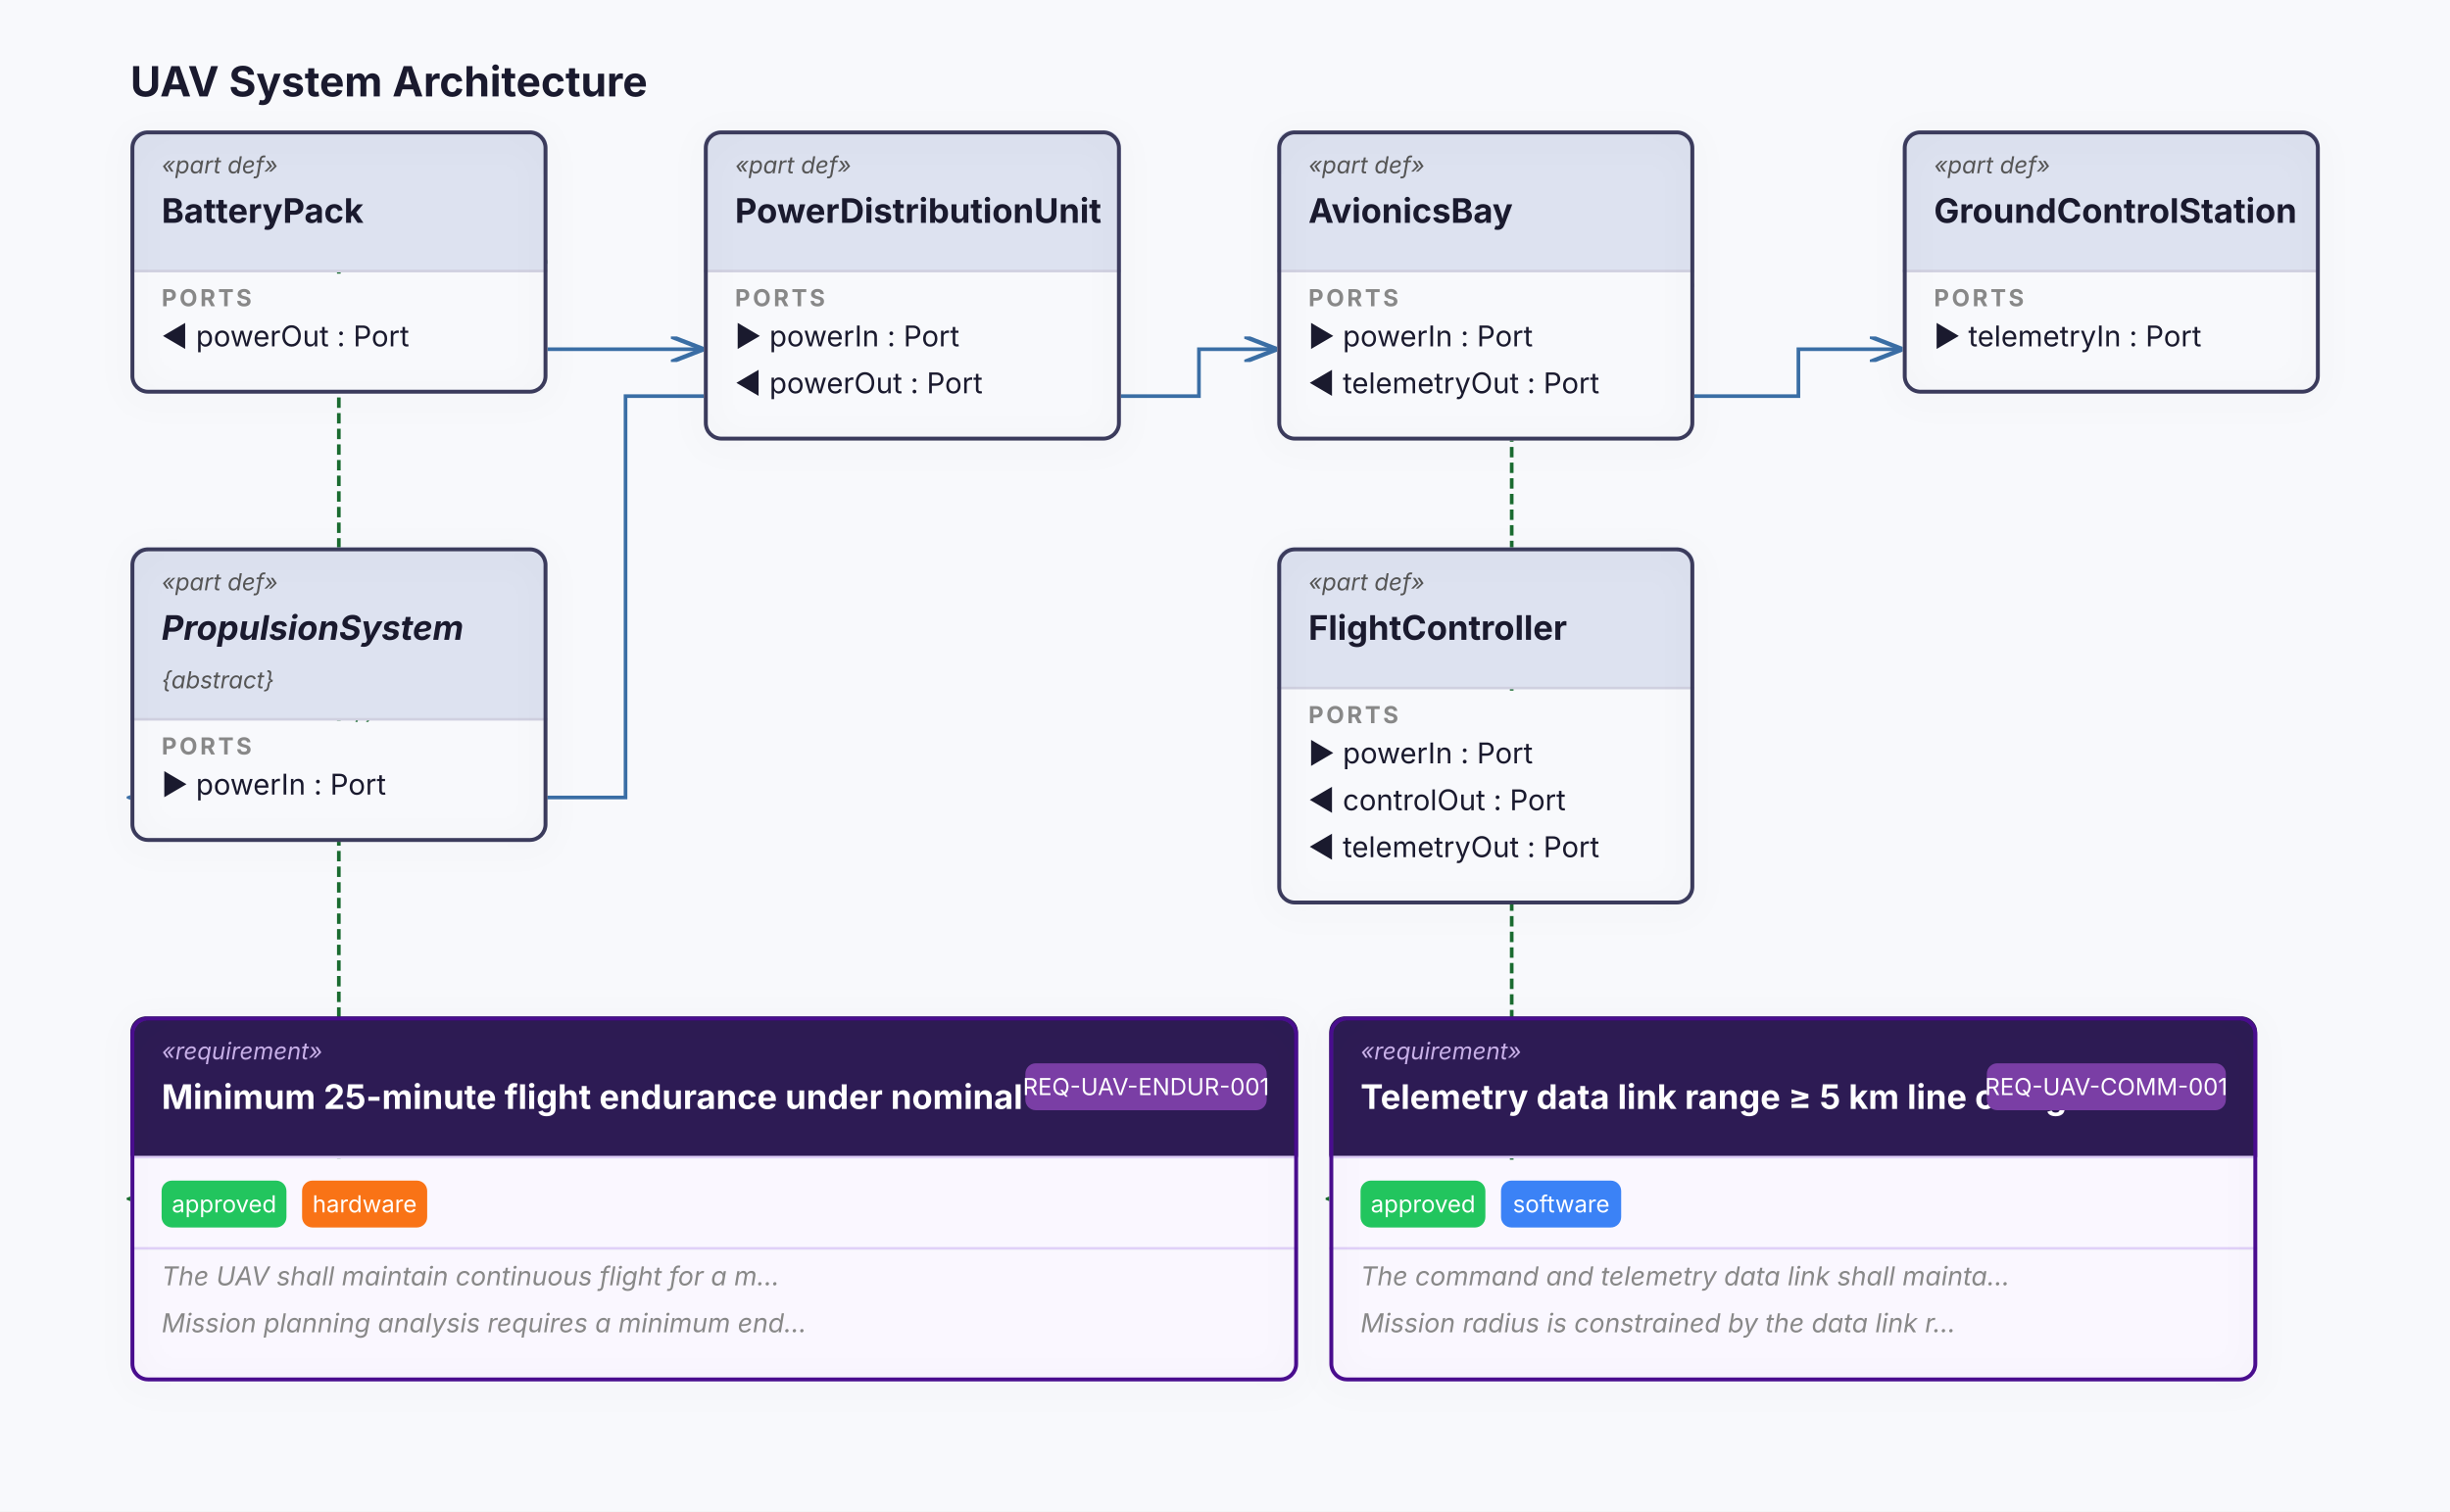
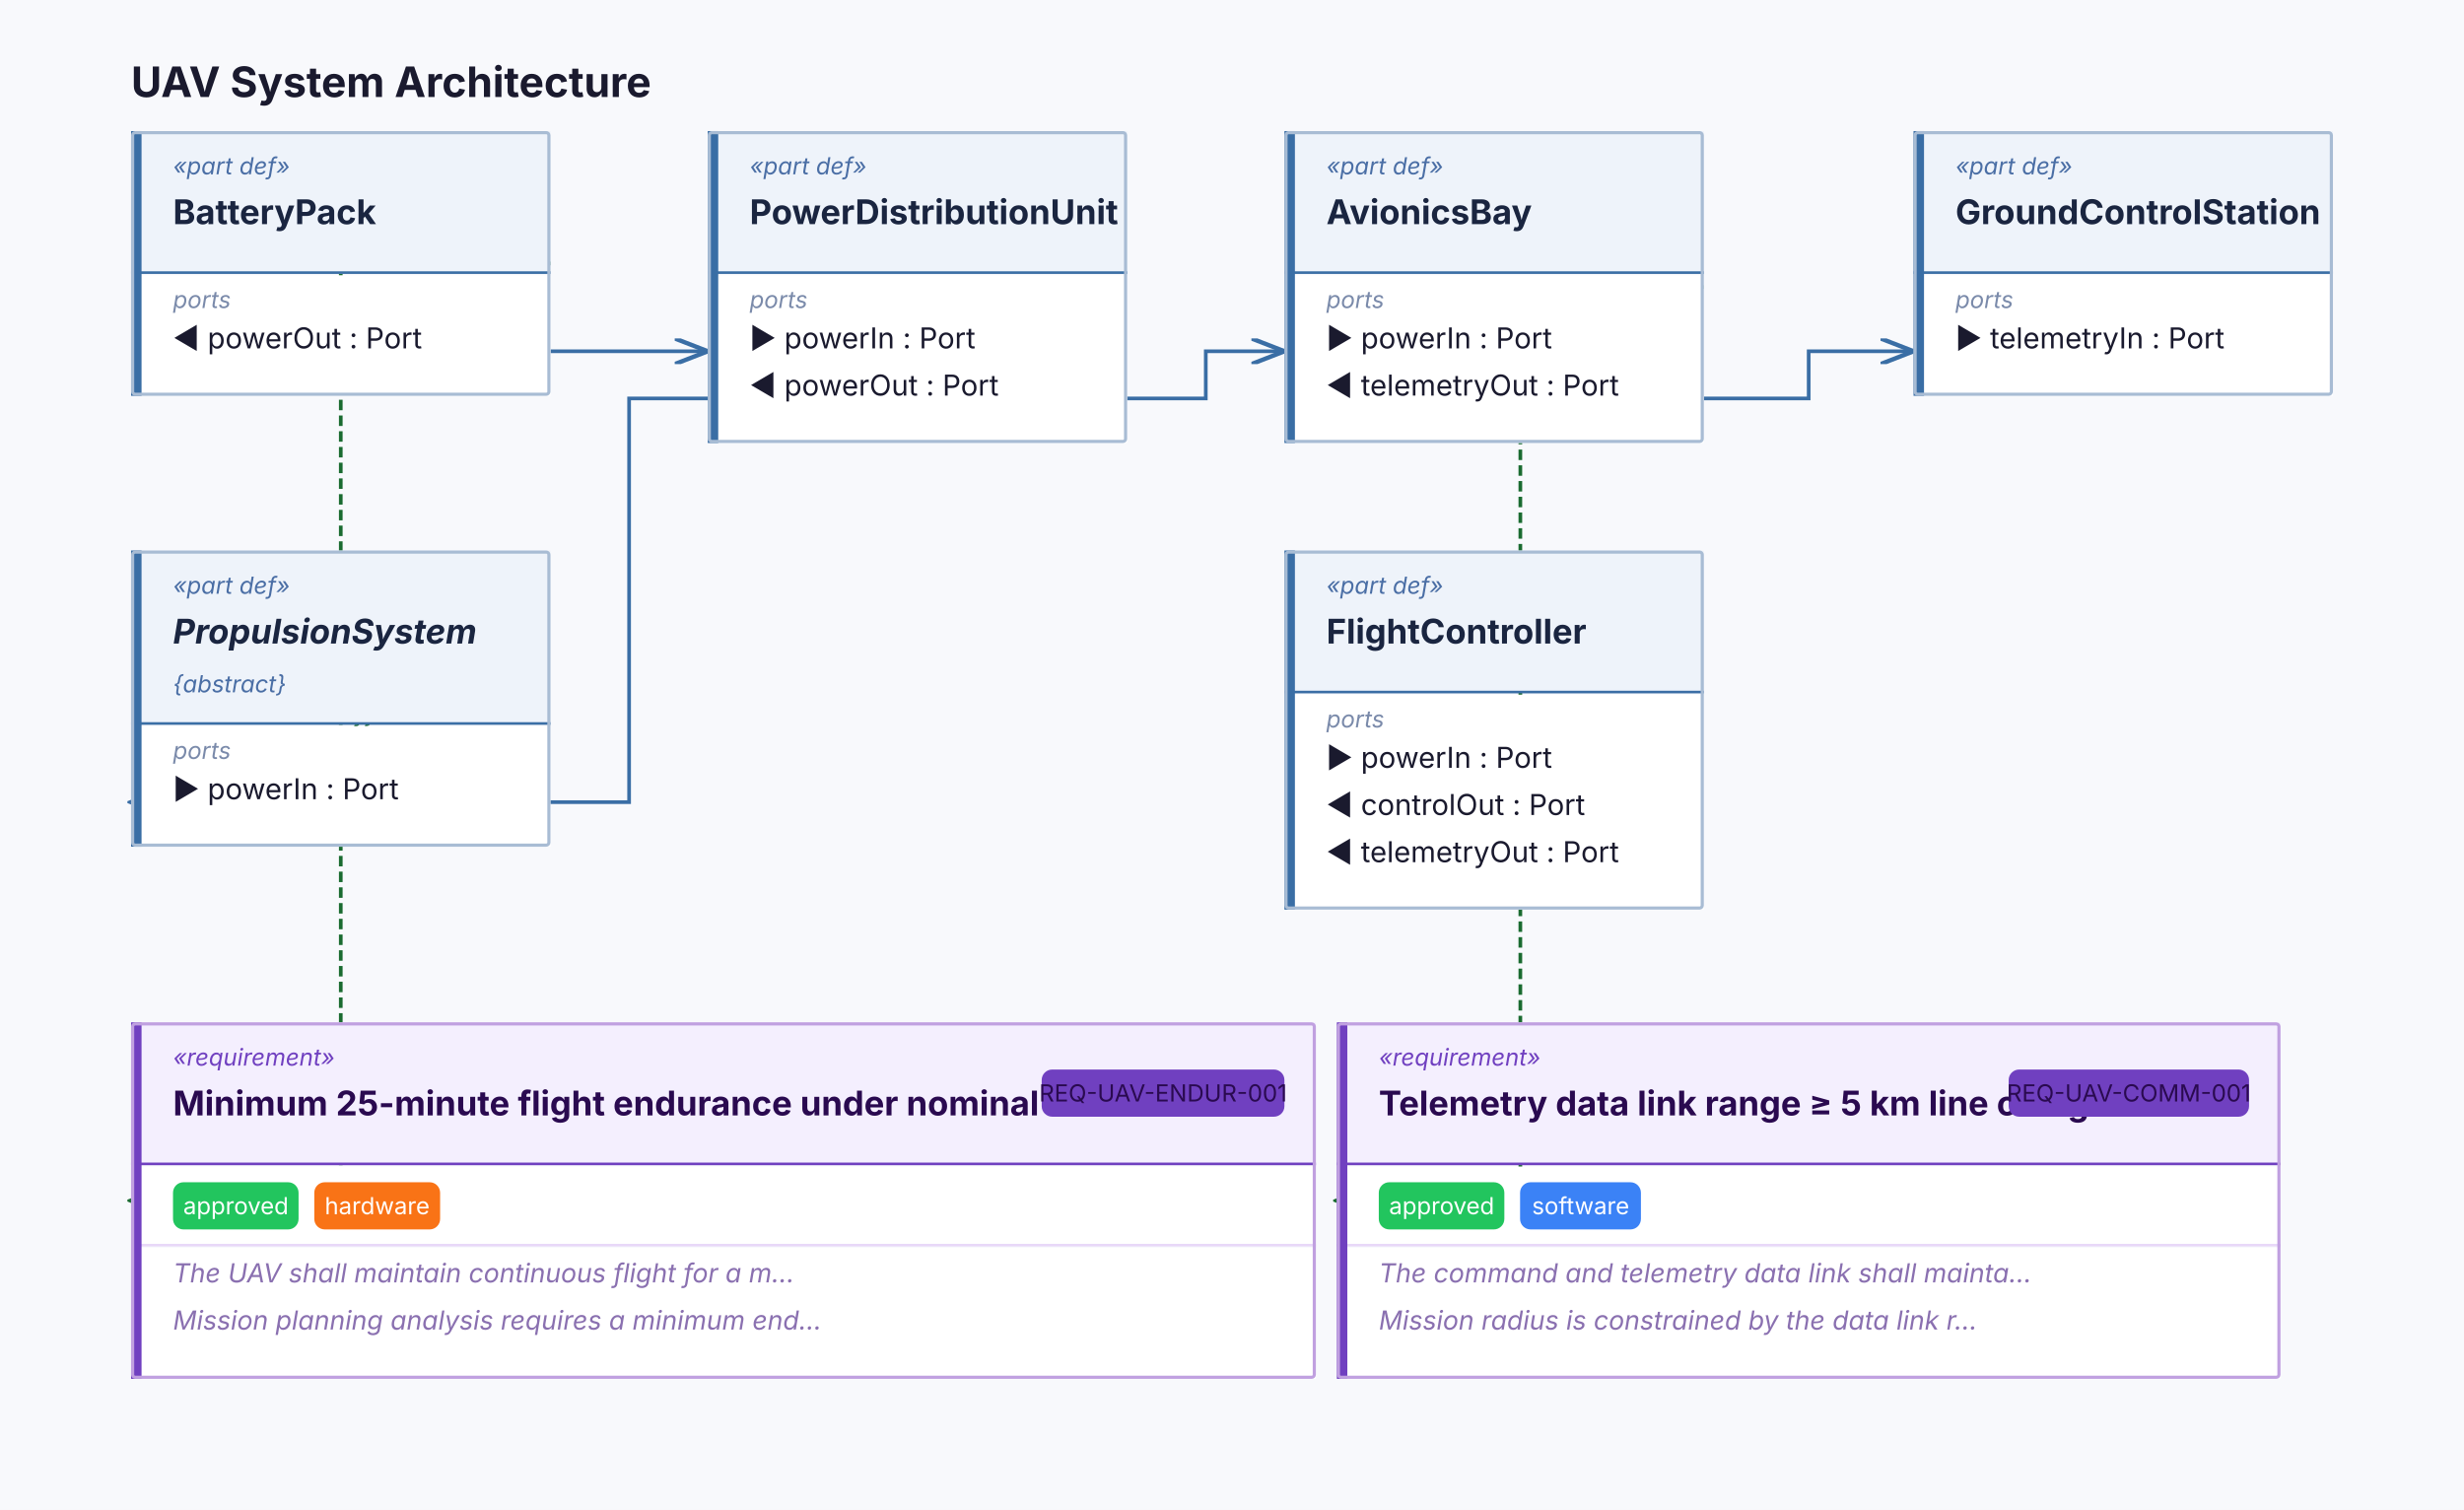
- <svg xmlns="http://www.w3.org/2000/svg" viewBox="0 0 940 580" width="940" height="580">
+ <svg xmlns="http://www.w3.org/2000/svg" viewBox="0 0 940 576" width="940" height="576">
  <style>text{font-family:'Inter','Roboto',system-ui,sans-serif}@font-face{font-family:'Inter';font-weight:400;src:url('https://fonts.bunny.net/inter/files/inter-latin-400-normal.woff2') format('woff2')}@font-face{font-family:'Inter';font-weight:700;src:url('https://fonts.bunny.net/inter/files/inter-latin-700-normal.woff2') format('woff2')}</style>
-   <rect width="940" height="580" fill="#f8f9fc" />
+   <rect width="940" height="576" fill="#f8f9fc" />
  <text x="50.0" y="37.0" font-size="16" font-weight="700" fill="#1a1a2e">UAV System Architecture</text>
  <defs>
    <marker id="arr-open" markerWidth="10" markerHeight="7" refX="9" refY="3.5" orient="auto">
      <polyline points="0,0 9,3.5 0,7" fill="none" stroke="#888" stroke-width="1.2" />
    </marker>
    <marker id="arr-flow" markerWidth="10" markerHeight="7" refX="9" refY="3.5" orient="auto">
      <polyline points="0,0 9,3.5 0,7" fill="none" stroke="#3a6ea5" stroke-width="1.2" />
    </marker>
    <marker id="arr-verify" markerWidth="10" markerHeight="7" refX="9" refY="3.5" orient="auto">
      <polyline points="0,0 9,3.5 0,7" fill="none" stroke="#3a6ea5" stroke-width="1.2" />
    </marker>
    <marker id="arr-alloc" markerWidth="10" markerHeight="7" refX="9" refY="3.5" orient="auto">
      <polyline points="0,0 9,3.5 0,7" fill="none" stroke="#7a3ea5" stroke-width="1.2" />
    </marker>
    <marker id="arr-satisfy" markerWidth="10" markerHeight="7" refX="9" refY="3.5" orient="auto">
      <polyline points="0,0 9,3.5 0,7" fill="none" stroke="#1a6b30" stroke-width="1.2" />
    </marker>
    <marker id="arr-generalize" markerWidth="12" markerHeight="10" refX="11" refY="5" orient="auto">
      <polygon points="0,0 12,5 0,10" fill="white" stroke="#3a3a5c" stroke-width="1.2" />
    </marker>
  </defs>
  <path d="M 210.0 134.0 L 270.0 134.0" fill="none" stroke="#3a6ea5" stroke-width="1.4" marker-end="url(#arr-flow)" />
  <path d="M 430.0 152.0 L 460.0 152.0 L 460.0 134.0 L 490.0 134.0" fill="none" stroke="#3a6ea5" stroke-width="1.4" marker-end="url(#arr-flow)" />
  <path d="M 430.0 152.0 L 240.0 152.0 L 240.0 306.0 L 50.0 306.0" fill="none" stroke="#3a6ea5" stroke-width="1.4" marker-end="url(#arr-flow)" />
  <path d="M 650.0 152.0 L 690.0 152.0 L 690.0 134.0 L 730.0 134.0" fill="none" stroke="#3a6ea5" stroke-width="1.4" marker-end="url(#arr-flow)" />
-   <path d="M 210.0 100.5 L 130.0 100.5 L 130.0 460.0 L 50.0 460.0" fill="none" stroke="#1a6b30" stroke-width="1.4" stroke-dasharray="4,2" marker-end="url(#arr-satisfy)" />
-   <text x="130.0" y="276.2" font-size="9" fill="#1a6b30" text-anchor="middle" font-style="italic">«satisfy»</text>
-   <path d="M 650.0 109.5 L 580.0 109.5 L 580.0 460.0 L 510.0 460.0" fill="none" stroke="#1a6b30" stroke-width="1.4" stroke-dasharray="4,2" marker-end="url(#arr-satisfy)" />
-   <text x="580.0" y="280.8" font-size="9" fill="#1a6b30" text-anchor="middle" font-style="italic">«satisfy»</text>
+   <path d="M 210.0 100.5 L 130.0 100.5 L 130.0 458.0 L 50.0 458.0" fill="none" stroke="#1a6b30" stroke-width="1.4" stroke-dasharray="4,2" marker-end="url(#arr-satisfy)" />
+   <text x="130.0" y="275.2" font-size="9" fill="#1a6b30" text-anchor="middle" font-style="italic">«satisfy»</text>
+   <path d="M 650.0 109.5 L 580.0 109.5 L 580.0 458.0 L 510.0 458.0" fill="none" stroke="#1a6b30" stroke-width="1.4" stroke-dasharray="4,2" marker-end="url(#arr-satisfy)" />
+   <text x="580.0" y="279.8" font-size="9" fill="#1a6b30" text-anchor="middle" font-style="italic">«satisfy»</text>
  <g transform="translate(50.0 50.0)">
    <defs>
      <style>@font-face{font-family:'Inter';font-weight:400;src:url('https://fonts.bunny.net/inter/files/inter-latin-400-normal.woff2') format('woff2')}@font-face{font-family:'Inter';font-weight:700;src:url('https://fonts.bunny.net/inter/files/inter-latin-700-normal.woff2') format('woff2')}text{font-family:'Inter','Roboto',system-ui,sans-serif}</style>
-       <filter id="eUAV__Power__BatteryPacks" x="-20%" y="-20%" width="140%" height="140%">
-         <feDropShadow dx="0.0" dy="2.0" stdDeviation="6.0" flood-color="rgba(0,0,0,0.10)" />
-       </filter>
    </defs>
-     <clipPath id="hceUAV__Power__BatteryPack">
-       <rect x="0" y="0.0" width="160.0" height="60.0" rx="6" ry="6" />
-     </clipPath>
-     <rect x="0" y="0.0" width="160.0" height="54.0" fill="#dde2f0" clip-path="url(#hceUAV__Power__BatteryPack)" />
-     <text x="12.0" y="16.5" font-size="9" fill="#555" font-style="italic">«part def»</text>
-     <text x="12.0" y="35.5" font-size="13" font-weight="700" fill="#1a1a2e">BatteryPack</text>
-     <line x1="0" y1="54.0" x2="160.0" y2="54.0" stroke="#d0d0e0" stroke-width="1" />
-     <rect x="0" y="55.0" width="160.0" height="46.0" fill="#f8f9fc" />
-     <text x="12.0" y="67.5" font-size="9" fill="#888" letter-spacing="1" font-weight="700">PORTS</text>
-     <text x="12.0" y="82.9" font-size="11" fill="#1a1a2e">◀ powerOut : Port</text>
-     <rect x="0.8" y="0.8" width="158.5" height="99.5" rx="6" ry="6" fill="none" stroke="#3a3a5c" stroke-width="1.5" filter="url(#eUAV__Power__BatteryPacks)" />
+     <rect x="0" y="0.0" width="160.0" height="54.0" fill="#eef3fa" />
+     <text x="16.0" y="16.5" font-size="9" fill="#4a6ea5" font-style="italic">«part def»</text>
+     <text x="16.0" y="35.5" font-size="13" font-weight="700" fill="#1a2540">BatteryPack</text>
+     <line x1="0" y1="54.0" x2="160.0" y2="54.0" stroke="#3a6ea5" stroke-width="1" />
+     <rect x="0" y="55.0" width="160.0" height="46.0" fill="#ffffff" />
+     <text x="16.0" y="67.5" font-size="9" fill="#7a8aaa" font-style="italic">ports</text>
+     <text x="16.0" y="82.9" font-size="11" fill="#1a1a2e">◀ powerOut : Port</text>
+     <rect x="0" y="0" width="4" height="101.0" fill="#3a6ea5" />
+     <rect x="0.6" y="0.6" width="158.8" height="99.8" rx="1" ry="1" fill="none" stroke="#a8bcd4" stroke-width="1.2" />
  </g>
  <g transform="translate(270.0 50.0)">
    <defs>
      <style>@font-face{font-family:'Inter';font-weight:400;src:url('https://fonts.bunny.net/inter/files/inter-latin-400-normal.woff2') format('woff2')}@font-face{font-family:'Inter';font-weight:700;src:url('https://fonts.bunny.net/inter/files/inter-latin-700-normal.woff2') format('woff2')}text{font-family:'Inter','Roboto',system-ui,sans-serif}</style>
-       <filter id="eUAV__Power__PowerDistributionUnits" x="-20%" y="-20%" width="140%" height="140%">
-         <feDropShadow dx="0.0" dy="2.0" stdDeviation="6.0" flood-color="rgba(0,0,0,0.10)" />
-       </filter>
    </defs>
-     <clipPath id="hceUAV__Power__PowerDistributionUnit">
-       <rect x="0" y="0.0" width="160.0" height="60.0" rx="6" ry="6" />
-     </clipPath>
-     <rect x="0" y="0.0" width="160.0" height="54.0" fill="#dde2f0" clip-path="url(#hceUAV__Power__PowerDistributionUnit)" />
-     <text x="12.0" y="16.5" font-size="9" fill="#555" font-style="italic">«part def»</text>
-     <text x="12.0" y="35.5" font-size="13" font-weight="700" fill="#1a1a2e">PowerDistributionUnit</text>
-     <line x1="0" y1="54.0" x2="160.0" y2="54.0" stroke="#d0d0e0" stroke-width="1" />
-     <rect x="0" y="55.0" width="160.0" height="64.0" fill="#f8f9fc" />
-     <text x="12.0" y="67.5" font-size="9" fill="#888" letter-spacing="1" font-weight="700">PORTS</text>
-     <text x="12.0" y="82.9" font-size="11" fill="#1a1a2e">▶ powerIn : Port</text>
-     <text x="12.0" y="100.9" font-size="11" fill="#1a1a2e">◀ powerOut : Port</text>
-     <rect x="0.8" y="0.8" width="158.5" height="117.5" rx="6" ry="6" fill="none" stroke="#3a3a5c" stroke-width="1.5" filter="url(#eUAV__Power__PowerDistributionUnits)" />
+     <rect x="0" y="0.0" width="160.0" height="54.0" fill="#eef3fa" />
+     <text x="16.0" y="16.5" font-size="9" fill="#4a6ea5" font-style="italic">«part def»</text>
+     <text x="16.0" y="35.5" font-size="13" font-weight="700" fill="#1a2540">PowerDistributionUnit</text>
+     <line x1="0" y1="54.0" x2="160.0" y2="54.0" stroke="#3a6ea5" stroke-width="1" />
+     <rect x="0" y="55.0" width="160.0" height="64.0" fill="#ffffff" />
+     <text x="16.0" y="67.5" font-size="9" fill="#7a8aaa" font-style="italic">ports</text>
+     <text x="16.0" y="82.9" font-size="11" fill="#1a1a2e">▶ powerIn : Port</text>
+     <text x="16.0" y="100.9" font-size="11" fill="#1a1a2e">◀ powerOut : Port</text>
+     <rect x="0" y="0" width="4" height="119.0" fill="#3a6ea5" />
+     <rect x="0.6" y="0.6" width="158.8" height="117.8" rx="1" ry="1" fill="none" stroke="#a8bcd4" stroke-width="1.2" />
  </g>
  <g transform="translate(490.0 50.0)">
    <defs>
      <style>@font-face{font-family:'Inter';font-weight:400;src:url('https://fonts.bunny.net/inter/files/inter-latin-400-normal.woff2') format('woff2')}@font-face{font-family:'Inter';font-weight:700;src:url('https://fonts.bunny.net/inter/files/inter-latin-700-normal.woff2') format('woff2')}text{font-family:'Inter','Roboto',system-ui,sans-serif}</style>
-       <filter id="eUAV__Avionics__AvionicsBays" x="-20%" y="-20%" width="140%" height="140%">
-         <feDropShadow dx="0.0" dy="2.0" stdDeviation="6.0" flood-color="rgba(0,0,0,0.10)" />
-       </filter>
    </defs>
-     <clipPath id="hceUAV__Avionics__AvionicsBay">
-       <rect x="0" y="0.0" width="160.0" height="60.0" rx="6" ry="6" />
-     </clipPath>
-     <rect x="0" y="0.0" width="160.0" height="54.0" fill="#dde2f0" clip-path="url(#hceUAV__Avionics__AvionicsBay)" />
-     <text x="12.0" y="16.5" font-size="9" fill="#555" font-style="italic">«part def»</text>
-     <text x="12.0" y="35.5" font-size="13" font-weight="700" fill="#1a1a2e">AvionicsBay</text>
-     <line x1="0" y1="54.0" x2="160.0" y2="54.0" stroke="#d0d0e0" stroke-width="1" />
-     <rect x="0" y="55.0" width="160.0" height="64.0" fill="#f8f9fc" />
-     <text x="12.0" y="67.5" font-size="9" fill="#888" letter-spacing="1" font-weight="700">PORTS</text>
-     <text x="12.0" y="82.9" font-size="11" fill="#1a1a2e">▶ powerIn : Port</text>
-     <text x="12.0" y="100.9" font-size="11" fill="#1a1a2e">◀ telemetryOut : Port</text>
-     <rect x="0.8" y="0.8" width="158.5" height="117.5" rx="6" ry="6" fill="none" stroke="#3a3a5c" stroke-width="1.5" filter="url(#eUAV__Avionics__AvionicsBays)" />
+     <rect x="0" y="0.0" width="160.0" height="54.0" fill="#eef3fa" />
+     <text x="16.0" y="16.5" font-size="9" fill="#4a6ea5" font-style="italic">«part def»</text>
+     <text x="16.0" y="35.5" font-size="13" font-weight="700" fill="#1a2540">AvionicsBay</text>
+     <line x1="0" y1="54.0" x2="160.0" y2="54.0" stroke="#3a6ea5" stroke-width="1" />
+     <rect x="0" y="55.0" width="160.0" height="64.0" fill="#ffffff" />
+     <text x="16.0" y="67.5" font-size="9" fill="#7a8aaa" font-style="italic">ports</text>
+     <text x="16.0" y="82.9" font-size="11" fill="#1a1a2e">▶ powerIn : Port</text>
+     <text x="16.0" y="100.9" font-size="11" fill="#1a1a2e">◀ telemetryOut : Port</text>
+     <rect x="0" y="0" width="4" height="119.0" fill="#3a6ea5" />
+     <rect x="0.6" y="0.6" width="158.8" height="117.8" rx="1" ry="1" fill="none" stroke="#a8bcd4" stroke-width="1.2" />
  </g>
  <g transform="translate(730.0 50.0)">
    <defs>
      <style>@font-face{font-family:'Inter';font-weight:400;src:url('https://fonts.bunny.net/inter/files/inter-latin-400-normal.woff2') format('woff2')}@font-face{font-family:'Inter';font-weight:700;src:url('https://fonts.bunny.net/inter/files/inter-latin-700-normal.woff2') format('woff2')}text{font-family:'Inter','Roboto',system-ui,sans-serif}</style>
-       <filter id="eGroundStation__GroundControlStations" x="-20%" y="-20%" width="140%" height="140%">
-         <feDropShadow dx="0.0" dy="2.0" stdDeviation="6.0" flood-color="rgba(0,0,0,0.10)" />
-       </filter>
    </defs>
-     <clipPath id="hceGroundStation__GroundControlStation">
-       <rect x="0" y="0.0" width="160.0" height="60.0" rx="6" ry="6" />
-     </clipPath>
-     <rect x="0" y="0.0" width="160.0" height="54.0" fill="#dde2f0" clip-path="url(#hceGroundStation__GroundControlStation)" />
-     <text x="12.0" y="16.5" font-size="9" fill="#555" font-style="italic">«part def»</text>
-     <text x="12.0" y="35.5" font-size="13" font-weight="700" fill="#1a1a2e">GroundControlStation</text>
-     <line x1="0" y1="54.0" x2="160.0" y2="54.0" stroke="#d0d0e0" stroke-width="1" />
-     <rect x="0" y="55.0" width="160.0" height="46.0" fill="#f8f9fc" />
-     <text x="12.0" y="67.5" font-size="9" fill="#888" letter-spacing="1" font-weight="700">PORTS</text>
-     <text x="12.0" y="82.9" font-size="11" fill="#1a1a2e">▶ telemetryIn : Port</text>
-     <rect x="0.8" y="0.8" width="158.5" height="99.5" rx="6" ry="6" fill="none" stroke="#3a3a5c" stroke-width="1.5" filter="url(#eGroundStation__GroundControlStations)" />
+     <rect x="0" y="0.0" width="160.0" height="54.0" fill="#eef3fa" />
+     <text x="16.0" y="16.5" font-size="9" fill="#4a6ea5" font-style="italic">«part def»</text>
+     <text x="16.0" y="35.5" font-size="13" font-weight="700" fill="#1a2540">GroundControlStation</text>
+     <line x1="0" y1="54.0" x2="160.0" y2="54.0" stroke="#3a6ea5" stroke-width="1" />
+     <rect x="0" y="55.0" width="160.0" height="46.0" fill="#ffffff" />
+     <text x="16.0" y="67.5" font-size="9" fill="#7a8aaa" font-style="italic">ports</text>
+     <text x="16.0" y="82.9" font-size="11" fill="#1a1a2e">▶ telemetryIn : Port</text>
+     <rect x="0" y="0" width="4" height="101.0" fill="#3a6ea5" />
+     <rect x="0.6" y="0.6" width="158.8" height="99.8" rx="1" ry="1" fill="none" stroke="#a8bcd4" stroke-width="1.2" />
  </g>
  <g transform="translate(50.0 210.0)">
    <defs>
      <style>@font-face{font-family:'Inter';font-weight:400;src:url('https://fonts.bunny.net/inter/files/inter-latin-400-normal.woff2') format('woff2')}@font-face{font-family:'Inter';font-weight:700;src:url('https://fonts.bunny.net/inter/files/inter-latin-700-normal.woff2') format('woff2')}text{font-family:'Inter','Roboto',system-ui,sans-serif}</style>
-       <filter id="eUAV__Propulsion__PropulsionSystems" x="-20%" y="-20%" width="140%" height="140%">
-         <feDropShadow dx="0.0" dy="2.0" stdDeviation="6.0" flood-color="rgba(0,0,0,0.10)" />
-       </filter>
    </defs>
-     <clipPath id="hceUAV__Propulsion__PropulsionSystem">
-       <rect x="0" y="0.0" width="160.0" height="72.0" rx="6" ry="6" />
-     </clipPath>
-     <rect x="0" y="0.0" width="160.0" height="66.0" fill="#dde2f0" clip-path="url(#hceUAV__Propulsion__PropulsionSystem)" />
-     <text x="12.0" y="16.5" font-size="9" fill="#555" font-style="italic">«part def»</text>
-     <text x="12.0" y="35.5" font-size="13" font-weight="700" fill="#1a1a2e" font-style="italic">PropulsionSystem</text>
-     <text x="12.0" y="54.1" font-size="9" fill="#555" font-style="italic">{abstract}</text>
-     <line x1="0" y1="66.0" x2="160.0" y2="66.0" stroke="#d0d0e0" stroke-width="1" />
-     <rect x="0" y="67.0" width="160.0" height="46.0" fill="#f8f9fc" />
-     <text x="12.0" y="79.5" font-size="9" fill="#888" letter-spacing="1" font-weight="700">PORTS</text>
-     <text x="12.0" y="94.9" font-size="11" fill="#1a1a2e">▶ powerIn : Port</text>
-     <rect x="0.8" y="0.8" width="158.5" height="111.5" rx="6" ry="6" fill="none" stroke="#3a3a5c" stroke-width="1.5" filter="url(#eUAV__Propulsion__PropulsionSystems)" />
+     <rect x="0" y="0.0" width="160.0" height="66.0" fill="#eef3fa" />
+     <text x="16.0" y="16.5" font-size="9" fill="#4a6ea5" font-style="italic">«part def»</text>
+     <text x="16.0" y="35.5" font-size="13" font-weight="700" fill="#1a2540" font-style="italic">PropulsionSystem</text>
+     <text x="16.0" y="54.1" font-size="9" fill="#4a6ea5" font-style="italic">{abstract}</text>
+     <line x1="0" y1="66.0" x2="160.0" y2="66.0" stroke="#3a6ea5" stroke-width="1" />
+     <rect x="0" y="67.0" width="160.0" height="46.0" fill="#ffffff" />
+     <text x="16.0" y="79.5" font-size="9" fill="#7a8aaa" font-style="italic">ports</text>
+     <text x="16.0" y="94.9" font-size="11" fill="#1a1a2e">▶ powerIn : Port</text>
+     <rect x="0" y="0" width="4" height="113.0" fill="#3a6ea5" />
+     <rect x="0.6" y="0.6" width="158.8" height="111.8" rx="1" ry="1" fill="none" stroke="#a8bcd4" stroke-width="1.2" />
  </g>
  <g transform="translate(490.0 210.0)">
    <defs>
      <style>@font-face{font-family:'Inter';font-weight:400;src:url('https://fonts.bunny.net/inter/files/inter-latin-400-normal.woff2') format('woff2')}@font-face{font-family:'Inter';font-weight:700;src:url('https://fonts.bunny.net/inter/files/inter-latin-700-normal.woff2') format('woff2')}text{font-family:'Inter','Roboto',system-ui,sans-serif}</style>
-       <filter id="eUAV__Avionics__FlightControllers" x="-20%" y="-20%" width="140%" height="140%">
-         <feDropShadow dx="0.0" dy="2.0" stdDeviation="6.0" flood-color="rgba(0,0,0,0.10)" />
-       </filter>
    </defs>
-     <clipPath id="hceUAV__Avionics__FlightController">
-       <rect x="0" y="0.0" width="160.0" height="60.0" rx="6" ry="6" />
-     </clipPath>
-     <rect x="0" y="0.0" width="160.0" height="54.0" fill="#dde2f0" clip-path="url(#hceUAV__Avionics__FlightController)" />
-     <text x="12.0" y="16.5" font-size="9" fill="#555" font-style="italic">«part def»</text>
-     <text x="12.0" y="35.5" font-size="13" font-weight="700" fill="#1a1a2e">FlightController</text>
-     <line x1="0" y1="54.0" x2="160.0" y2="54.0" stroke="#d0d0e0" stroke-width="1" />
-     <rect x="0" y="55.0" width="160.0" height="82.0" fill="#f8f9fc" />
-     <text x="12.0" y="67.5" font-size="9" fill="#888" letter-spacing="1" font-weight="700">PORTS</text>
-     <text x="12.0" y="82.9" font-size="11" fill="#1a1a2e">▶ powerIn : Port</text>
-     <text x="12.0" y="100.9" font-size="11" fill="#1a1a2e">◀ controlOut : Port</text>
-     <text x="12.0" y="118.9" font-size="11" fill="#1a1a2e">◀ telemetryOut : Port</text>
-     <rect x="0.8" y="0.8" width="158.5" height="135.5" rx="6" ry="6" fill="none" stroke="#3a3a5c" stroke-width="1.5" filter="url(#eUAV__Avionics__FlightControllers)" />
+     <rect x="0" y="0.0" width="160.0" height="54.0" fill="#eef3fa" />
+     <text x="16.0" y="16.5" font-size="9" fill="#4a6ea5" font-style="italic">«part def»</text>
+     <text x="16.0" y="35.5" font-size="13" font-weight="700" fill="#1a2540">FlightController</text>
+     <line x1="0" y1="54.0" x2="160.0" y2="54.0" stroke="#3a6ea5" stroke-width="1" />
+     <rect x="0" y="55.0" width="160.0" height="82.0" fill="#ffffff" />
+     <text x="16.0" y="67.5" font-size="9" fill="#7a8aaa" font-style="italic">ports</text>
+     <text x="16.0" y="82.9" font-size="11" fill="#1a1a2e">▶ powerIn : Port</text>
+     <text x="16.0" y="100.9" font-size="11" fill="#1a1a2e">◀ controlOut : Port</text>
+     <text x="16.0" y="118.9" font-size="11" fill="#1a1a2e">◀ telemetryOut : Port</text>
+     <rect x="0" y="0" width="4" height="137.0" fill="#3a6ea5" />
+     <rect x="0.6" y="0.6" width="158.8" height="135.8" rx="1" ry="1" fill="none" stroke="#a8bcd4" stroke-width="1.2" />
  </g>
  <g transform="translate(50.0 390.0)">
    <defs>
      <style>@font-face{font-family:'Inter';font-weight:400;src:url('https://fonts.bunny.net/inter/files/inter-latin-400-normal.woff2') format('woff2')}@font-face{font-family:'Inter';font-weight:700;src:url('https://fonts.bunny.net/inter/files/inter-latin-700-normal.woff2') format('woff2')}text{font-family:'Inter','Roboto',system-ui,sans-serif}</style>
-       <filter id="eRequirements__FlightDurationReqs" x="-20%" y="-20%" width="140%" height="140%">
-         <feDropShadow dx="0.0" dy="2.0" stdDeviation="6.0" flood-color="rgba(0,0,0,0.10)" />
-       </filter>
    </defs>
-     <clipPath id="hceRequirements__FlightDurationReq">
-       <rect x="0" y="0.0" width="448.0" height="60.0" rx="6" ry="6" />
-     </clipPath>
-     <rect x="0" y="0.0" width="448.0" height="54.0" fill="#2d1b54" clip-path="url(#hceRequirements__FlightDurationReq)" />
-     <text x="12.0" y="16.5" font-size="9" fill="#c8b0e8" font-style="italic">«requirement»</text>
-     <text x="12.0" y="35.5" font-size="13" font-weight="700" fill="#ffffff">Minimum 25-minute flight endurance under nominal conditions</text>
-     <rect x="343.4" y="18.0" width="92.6" height="18" rx="4" fill="#7a3ea5" />
-     <text x="389.7" y="30.2" font-size="9" font-weight="400" fill="#ffffff" text-anchor="middle" font-family="'JetBrains Mono','Roboto Mono',monospace">REQ-UAV-ENDUR-001</text>
-     <line x1="0" y1="54.0" x2="448.0" y2="54.0" stroke="#e0d0f8" stroke-width="1" />
-     <rect x="0" y="55.0" width="448.0" height="34.0" fill="#faf7ff" />
-     <rect x="12.0" y="63.0" width="47.9" height="18" rx="4" fill="#22c55e" />
-     <text x="36.0" y="75.2" font-size="9" fill="#ffffff" text-anchor="middle">approved</text>
-     <rect x="65.9" y="63.0" width="48.0" height="18" rx="4" fill="#f97316" />
-     <text x="89.9" y="75.2" font-size="9" fill="#ffffff" text-anchor="middle">hardware</text>
-     <line x1="0" y1="89.0" x2="448.0" y2="89.0" stroke="#e0d0f8" stroke-width="1" />
-     <rect x="0" y="90.0" width="448.0" height="50.0" fill="#faf7ff" />
-     <text x="12.0" y="103.2" font-size="10" fill="#888" font-style="italic">The UAV shall maintain continuous flight for a m…</text>
-     <text x="12.0" y="121.2" font-size="10" fill="#888" font-style="italic">Mission planning analysis requires a minimum end…</text>
-     <rect x="0.8" y="0.8" width="446.5" height="138.5" rx="6" ry="6" fill="none" stroke="#4a0a8e" stroke-width="1.5" filter="url(#eRequirements__FlightDurationReqs)" />
+     <rect x="0" y="0.0" width="452.0" height="54.0" fill="#f4effe" />
+     <text x="16.0" y="16.5" font-size="9" fill="#7040c0" font-style="italic">«requirement»</text>
+     <text x="16.0" y="35.5" font-size="13" font-weight="700" fill="#2a0a50">Minimum 25-minute flight endurance under nominal conditions</text>
+     <rect x="347.4" y="18.0" width="92.6" height="18" rx="4" fill="#7040c0" />
+     <text x="393.7" y="30.2" font-size="9" font-weight="400" fill="#2a0a50" text-anchor="middle" font-family="'JetBrains Mono','Roboto Mono',monospace">REQ-UAV-ENDUR-001</text>
+     <line x1="0" y1="54.0" x2="452.0" y2="54.0" stroke="#7040c0" stroke-width="1" />
+     <rect x="0" y="55.0" width="452.0" height="30.0" fill="#ffffff" />
+     <rect x="16.0" y="61.0" width="47.9" height="18" rx="4" fill="#22c55e" />
+     <text x="40.0" y="73.2" font-size="9" fill="#ffffff" text-anchor="middle">approved</text>
+     <rect x="69.9" y="61.0" width="48.0" height="18" rx="4" fill="#f97316" />
+     <text x="93.9" y="73.2" font-size="9" fill="#ffffff" text-anchor="middle">hardware</text>
+     <line x1="0" y1="85.0" x2="452.0" y2="85.0" stroke="#e8d8f8" stroke-width="1" />
+     <rect x="0" y="86.0" width="452.0" height="50.0" fill="#ffffff" />
+     <text x="16.0" y="99.2" font-size="10" fill="#8a70b0" font-style="italic">The UAV shall maintain continuous flight for a m…</text>
+     <text x="16.0" y="117.2" font-size="10" fill="#8a70b0" font-style="italic">Mission planning analysis requires a minimum end…</text>
+     <rect x="0" y="0" width="4" height="136.0" fill="#7040c0" />
+     <rect x="0.6" y="0.6" width="450.8" height="134.8" rx="1" ry="1" fill="none" stroke="#c0a0e0" stroke-width="1.2" />
  </g>
  <g transform="translate(510.0 390.0)">
    <defs>
      <style>@font-face{font-family:'Inter';font-weight:400;src:url('https://fonts.bunny.net/inter/files/inter-latin-400-normal.woff2') format('woff2')}@font-face{font-family:'Inter';font-weight:700;src:url('https://fonts.bunny.net/inter/files/inter-latin-700-normal.woff2') format('woff2')}text{font-family:'Inter','Roboto',system-ui,sans-serif}</style>
-       <filter id="eRequirements__DataLinkReqs" x="-20%" y="-20%" width="140%" height="140%">
-         <feDropShadow dx="0.0" dy="2.0" stdDeviation="6.0" flood-color="rgba(0,0,0,0.10)" />
-       </filter>
    </defs>
-     <clipPath id="hceRequirements__DataLinkReq">
-       <rect x="0" y="0.0" width="356.0" height="60.0" rx="6" ry="6" />
-     </clipPath>
-     <rect x="0" y="0.0" width="356.0" height="54.0" fill="#2d1b54" clip-path="url(#hceRequirements__DataLinkReq)" />
-     <text x="12.0" y="16.5" font-size="9" fill="#c8b0e8" font-style="italic">«requirement»</text>
-     <text x="12.0" y="35.5" font-size="13" font-weight="700" fill="#ffffff">Telemetry data link range ≥ 5 km line of sight</text>
-     <rect x="252.3" y="18.0" width="91.7" height="18" rx="4" fill="#7a3ea5" />
-     <text x="298.1" y="30.2" font-size="9" font-weight="400" fill="#ffffff" text-anchor="middle" font-family="'JetBrains Mono','Roboto Mono',monospace">REQ-UAV-COMM-001</text>
-     <line x1="0" y1="54.0" x2="356.0" y2="54.0" stroke="#e0d0f8" stroke-width="1" />
-     <rect x="0" y="55.0" width="356.0" height="34.0" fill="#faf7ff" />
-     <rect x="12.0" y="63.0" width="47.9" height="18" rx="4" fill="#22c55e" />
-     <text x="36.0" y="75.2" font-size="9" fill="#ffffff" text-anchor="middle">approved</text>
-     <rect x="65.9" y="63.0" width="46.1" height="18" rx="4" fill="#3b82f6" />
-     <text x="89.0" y="75.2" font-size="9" fill="#ffffff" text-anchor="middle">software</text>
-     <line x1="0" y1="89.0" x2="356.0" y2="89.0" stroke="#e0d0f8" stroke-width="1" />
-     <rect x="0" y="90.0" width="356.0" height="50.0" fill="#faf7ff" />
-     <text x="12.0" y="103.2" font-size="10" fill="#888" font-style="italic">The command and telemetry data link shall mainta…</text>
-     <text x="12.0" y="121.2" font-size="10" fill="#888" font-style="italic">Mission radius is constrained by the data link r…</text>
-     <rect x="0.8" y="0.8" width="354.5" height="138.5" rx="6" ry="6" fill="none" stroke="#4a0a8e" stroke-width="1.5" filter="url(#eRequirements__DataLinkReqs)" />
+     <rect x="0" y="0.0" width="360.0" height="54.0" fill="#f4effe" />
+     <text x="16.0" y="16.5" font-size="9" fill="#7040c0" font-style="italic">«requirement»</text>
+     <text x="16.0" y="35.5" font-size="13" font-weight="700" fill="#2a0a50">Telemetry data link range ≥ 5 km line of sight</text>
+     <rect x="256.3" y="18.0" width="91.7" height="18" rx="4" fill="#7040c0" />
+     <text x="302.1" y="30.2" font-size="9" font-weight="400" fill="#2a0a50" text-anchor="middle" font-family="'JetBrains Mono','Roboto Mono',monospace">REQ-UAV-COMM-001</text>
+     <line x1="0" y1="54.0" x2="360.0" y2="54.0" stroke="#7040c0" stroke-width="1" />
+     <rect x="0" y="55.0" width="360.0" height="30.0" fill="#ffffff" />
+     <rect x="16.0" y="61.0" width="47.9" height="18" rx="4" fill="#22c55e" />
+     <text x="40.0" y="73.2" font-size="9" fill="#ffffff" text-anchor="middle">approved</text>
+     <rect x="69.9" y="61.0" width="46.1" height="18" rx="4" fill="#3b82f6" />
+     <text x="93.0" y="73.2" font-size="9" fill="#ffffff" text-anchor="middle">software</text>
+     <line x1="0" y1="85.0" x2="360.0" y2="85.0" stroke="#e8d8f8" stroke-width="1" />
+     <rect x="0" y="86.0" width="360.0" height="50.0" fill="#ffffff" />
+     <text x="16.0" y="99.2" font-size="10" fill="#8a70b0" font-style="italic">The command and telemetry data link shall mainta…</text>
+     <text x="16.0" y="117.2" font-size="10" fill="#8a70b0" font-style="italic">Mission radius is constrained by the data link r…</text>
+     <rect x="0" y="0" width="4" height="136.0" fill="#7040c0" />
+     <rect x="0.6" y="0.6" width="358.8" height="134.8" rx="1" ry="1" fill="none" stroke="#c0a0e0" stroke-width="1.2" />
  </g>
</svg>
